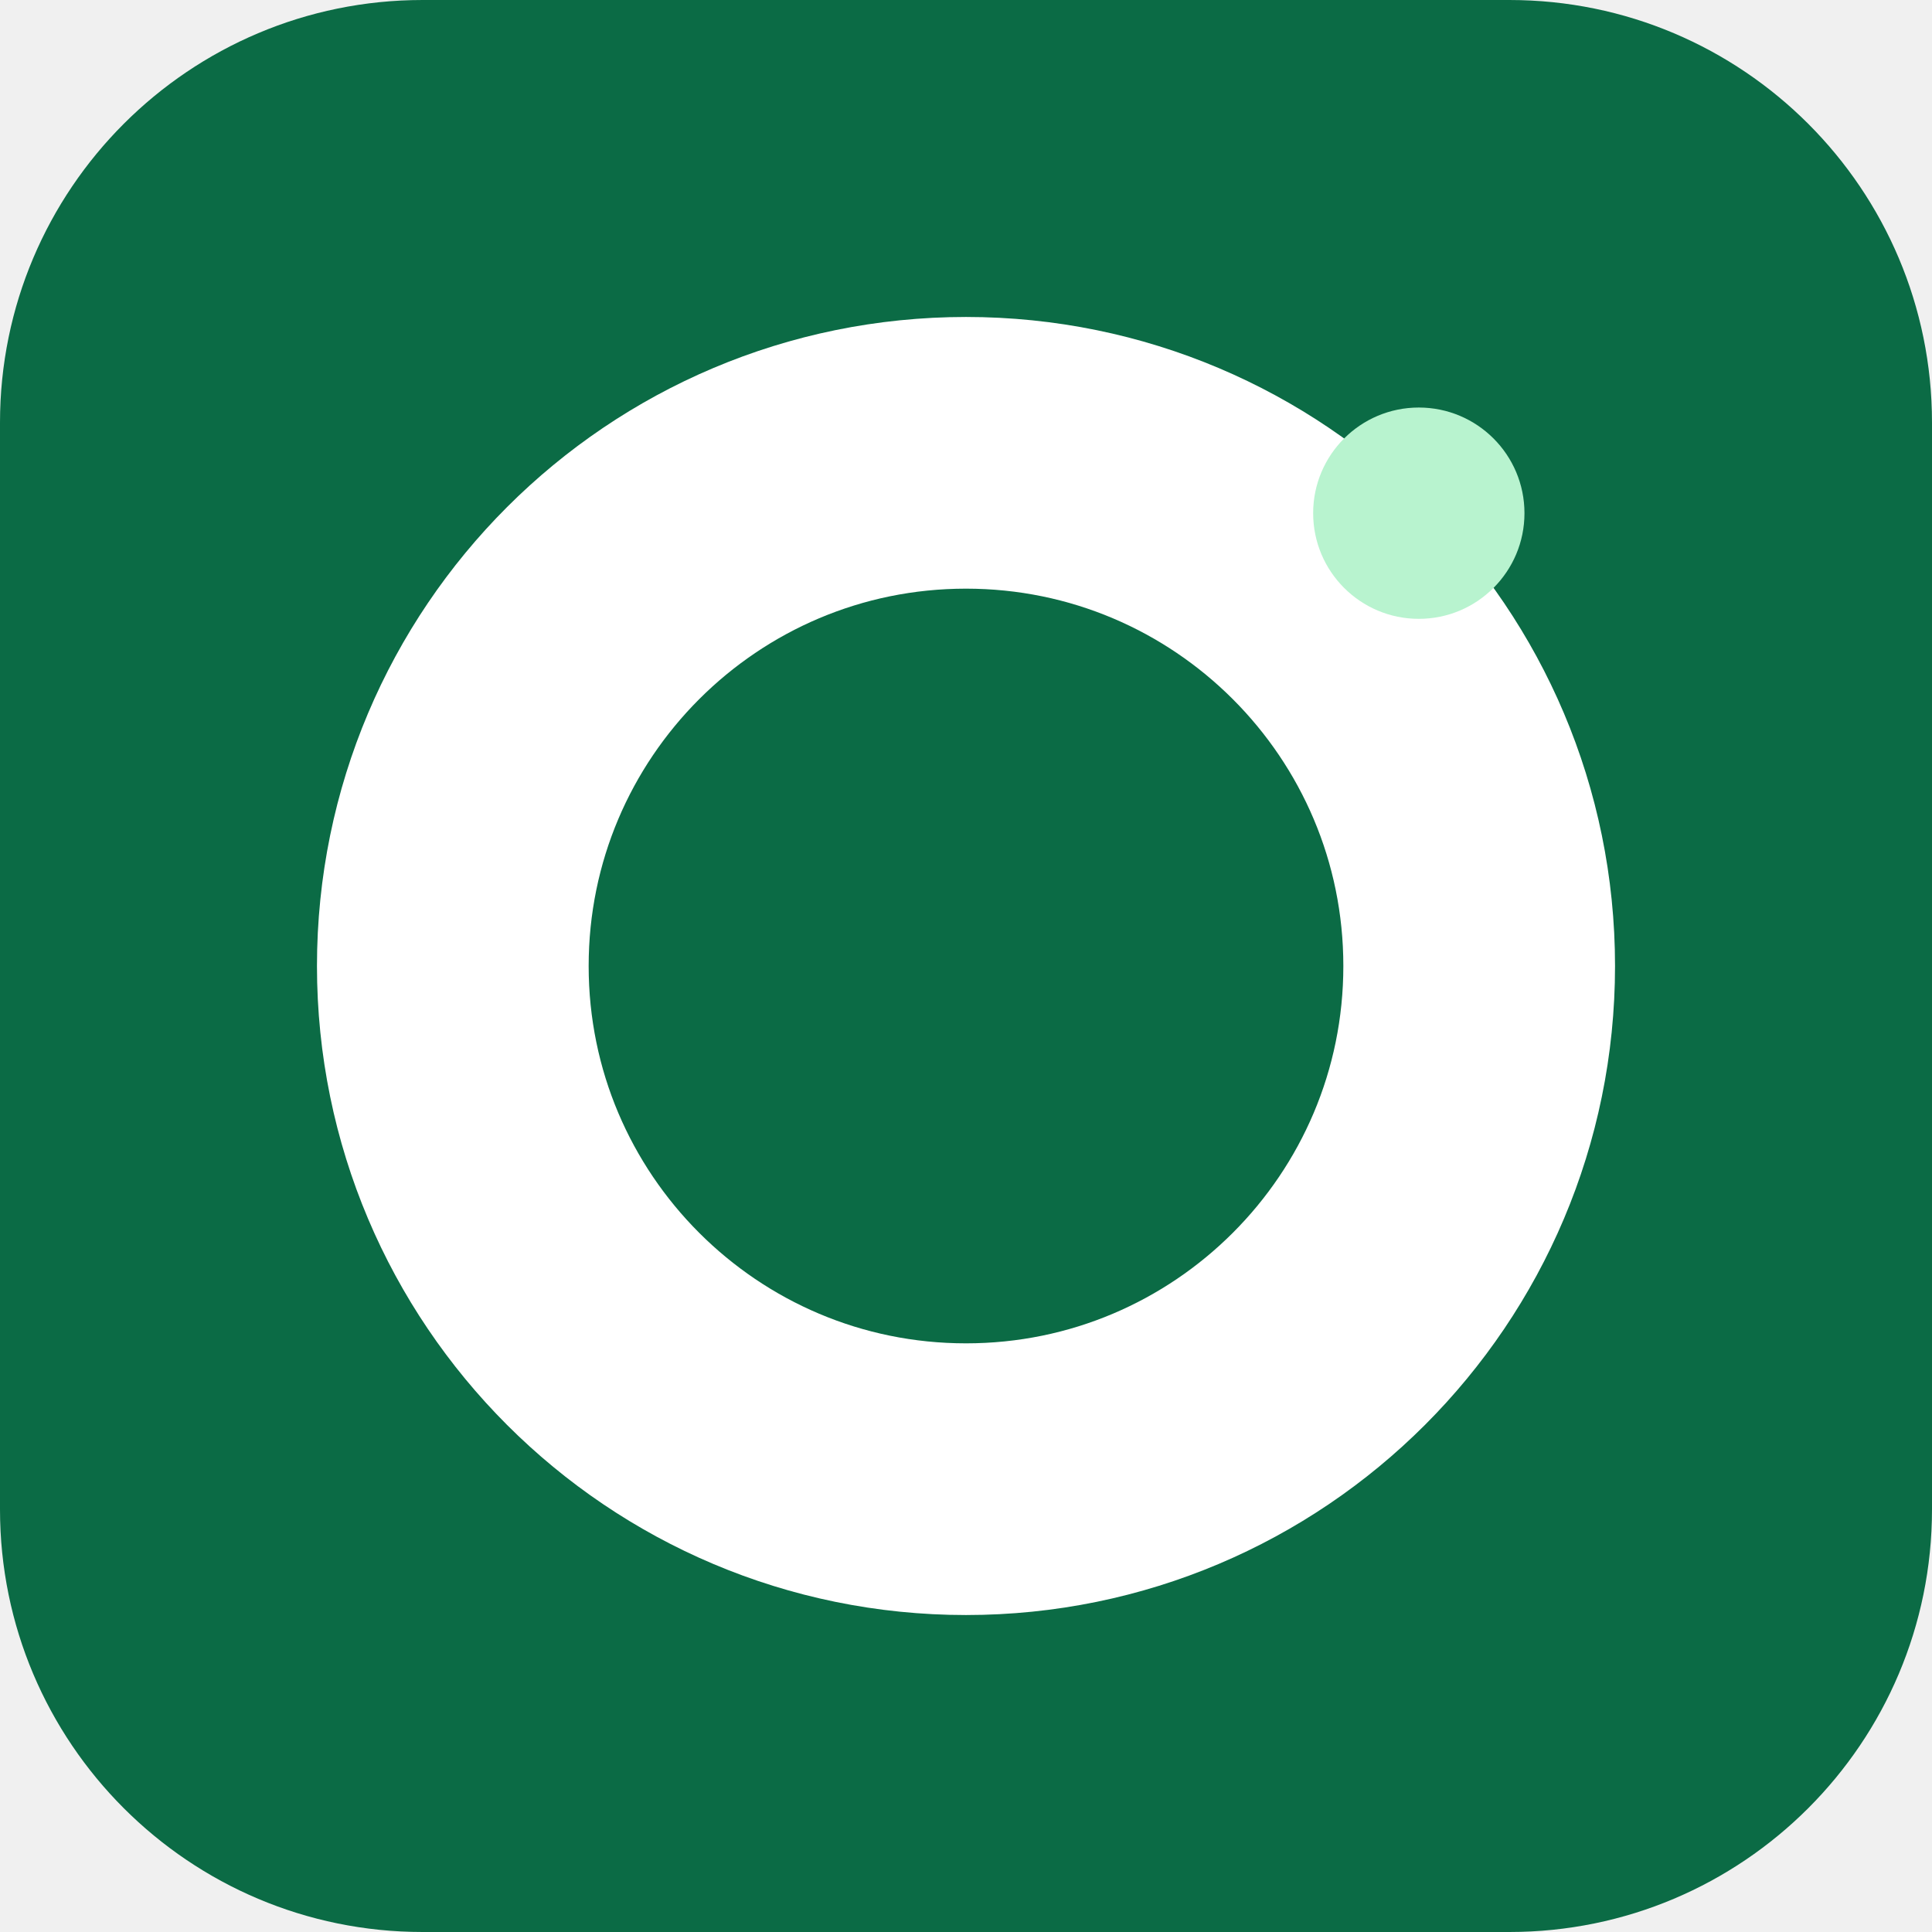
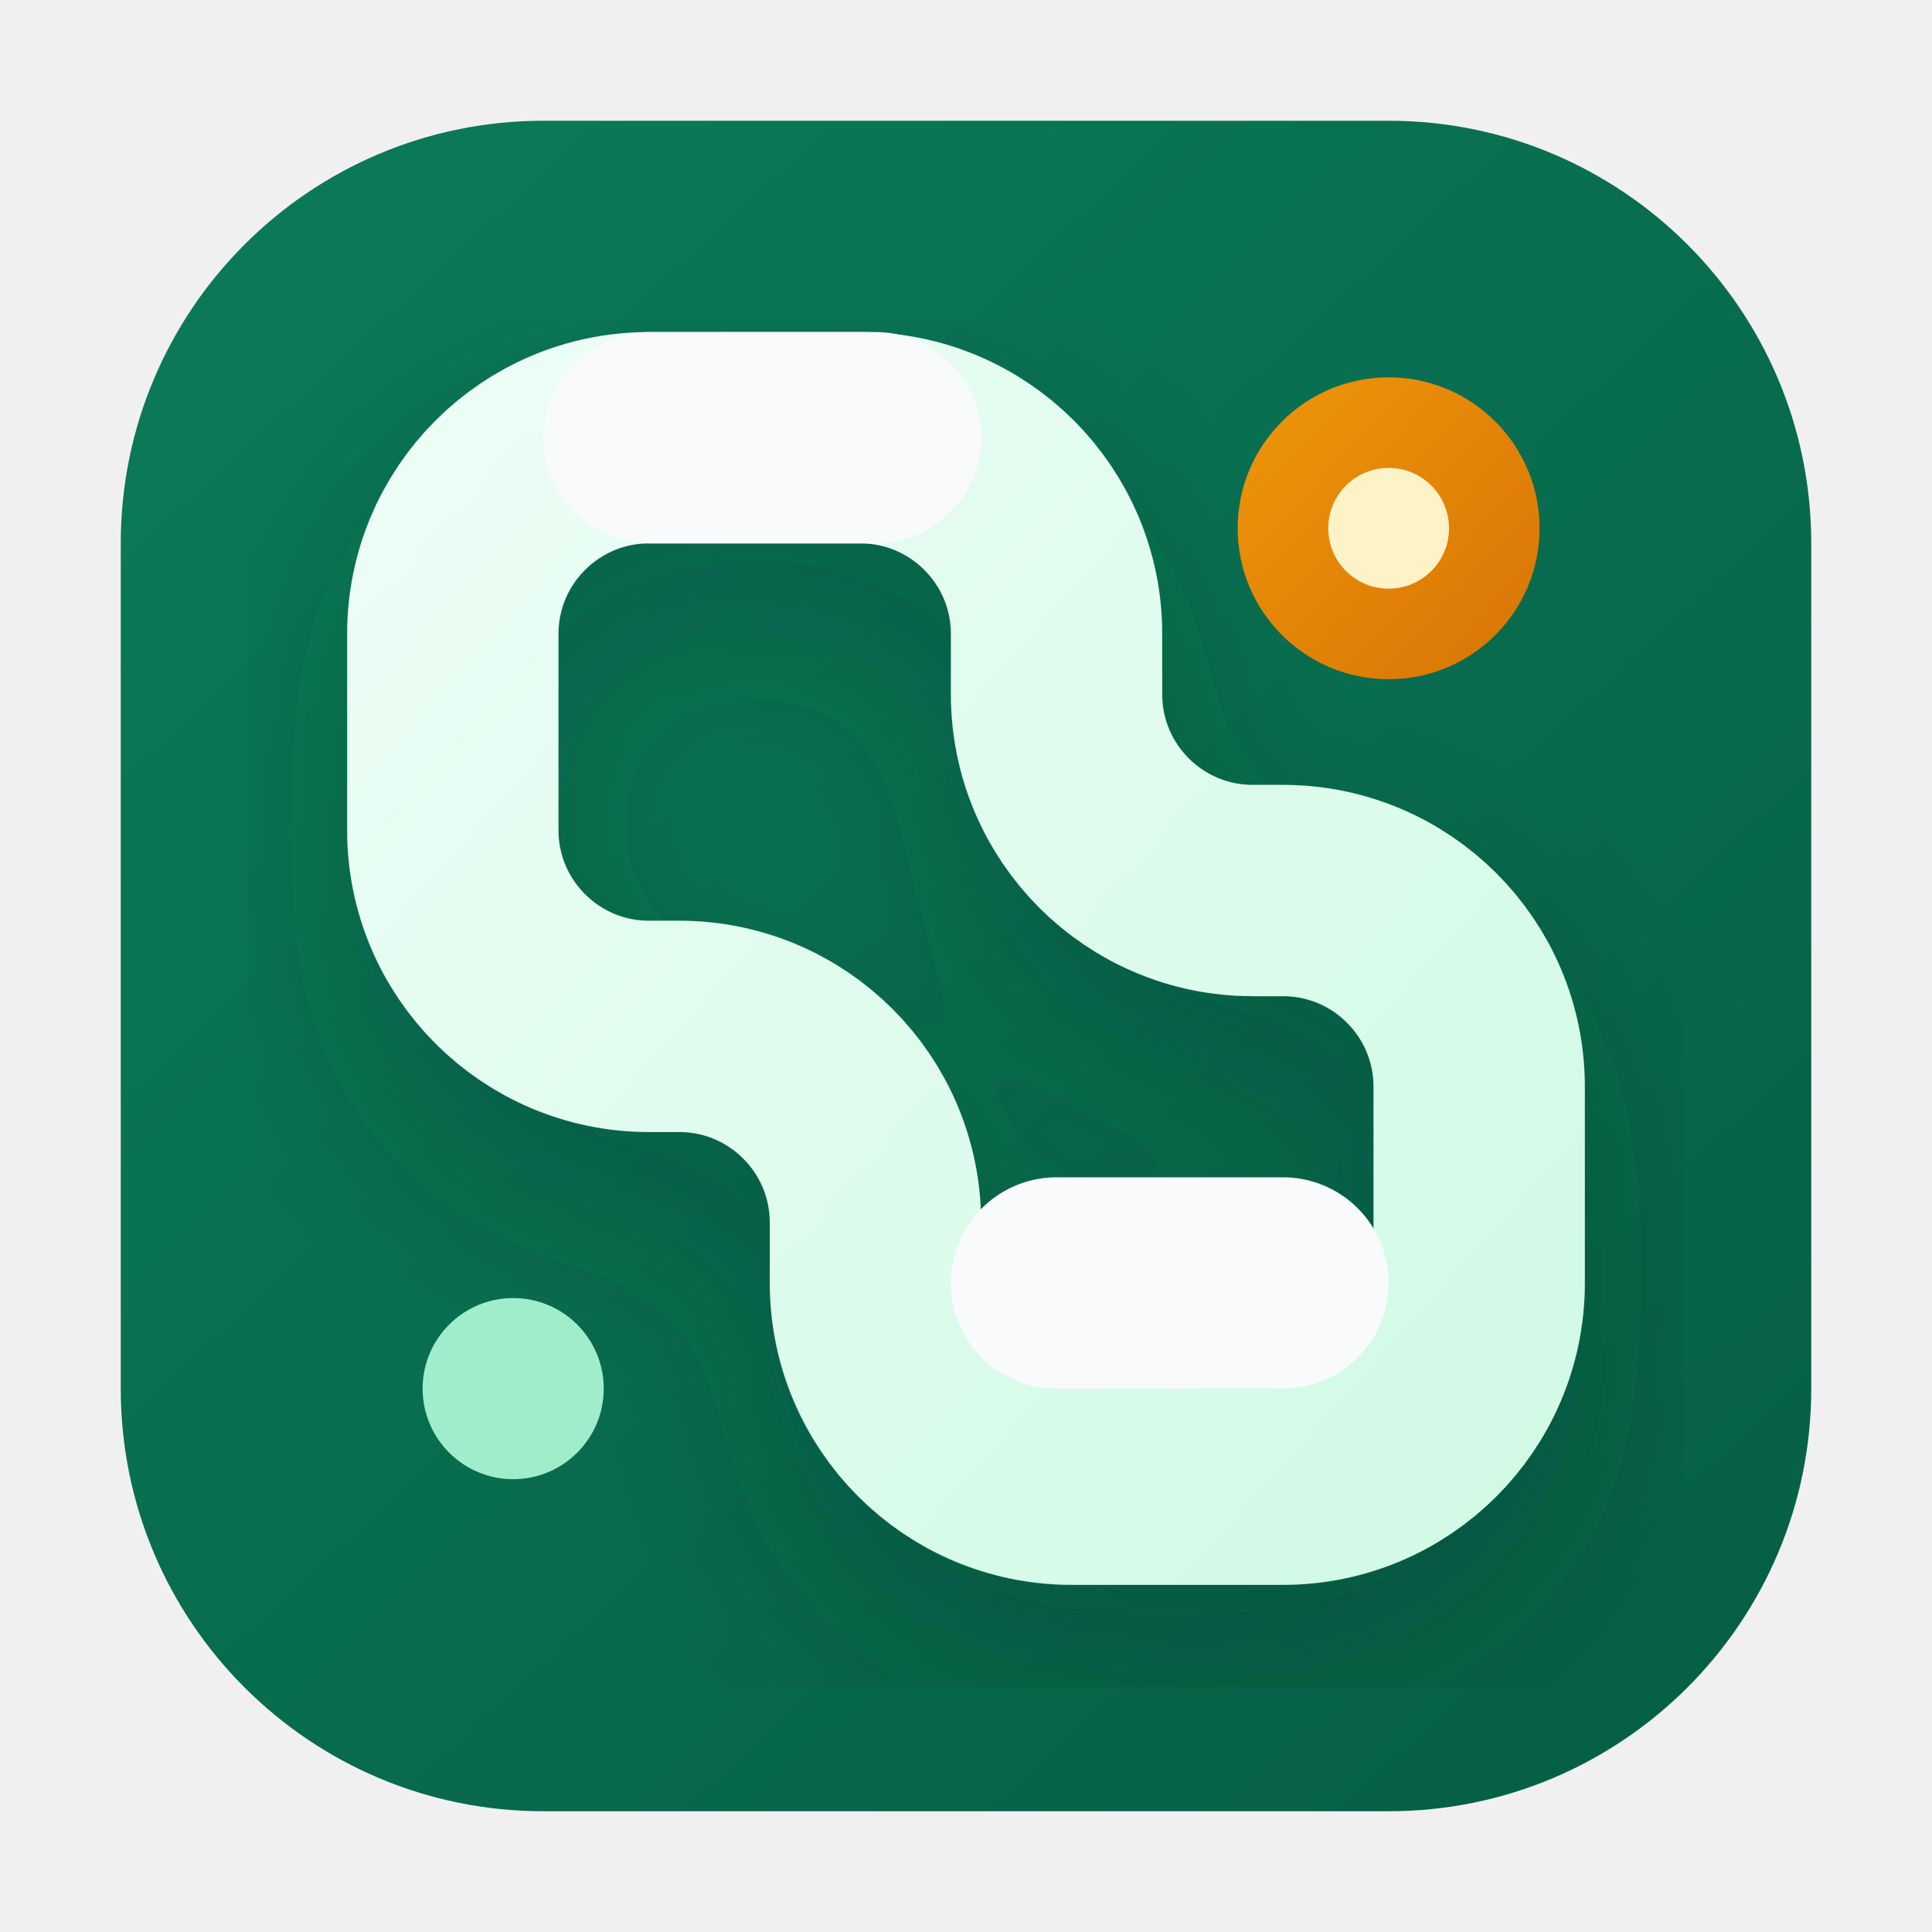
- <svg xmlns="http://www.w3.org/2000/svg" viewBox="0 0 128 128" role="img">
-   <rect width="128" height="128" rx="28" fill="#0B6B45" />
-   <circle cx="64" cy="64" r="34" fill="none" stroke="#FFFFFF" stroke-width="18" />
-   <circle cx="94" cy="34" r="7" fill="#B8F3CF" />
+ <svg xmlns="http://www.w3.org/2000/svg" viewBox="0 0 128 128" role="img" aria-label="OjaFlow logo">
+   <defs>
+     <linearGradient id="bg" x1="16" y1="12" x2="112" y2="116" gradientUnits="userSpaceOnUse">
+       <stop offset="0" stop-color="#0B7A59" />
+       <stop offset="1" stop-color="#065F46" />
+     </linearGradient>
+     <linearGradient id="flow" x1="26" y1="30" x2="102" y2="98" gradientUnits="userSpaceOnUse">
+       <stop offset="0" stop-color="#ECFDF5" />
+       <stop offset="1" stop-color="#D1FAE5" />
+     </linearGradient>
+     <linearGradient id="amber" x1="78" y1="20" x2="101" y2="42" gradientUnits="userSpaceOnUse">
+       <stop offset="0" stop-color="#F59E0B" />
+       <stop offset="1" stop-color="#D97706" />
+     </linearGradient>
+     <filter id="shadow" x="-20%" y="-20%" width="140%" height="140%">
+       <feDropShadow dx="0" dy="6" stdDeviation="6" flood-color="#022C22" flood-opacity="0.25" />
+     </filter>
+   </defs>
+   <rect x="8" y="8" width="112" height="112" rx="28" fill="url(#bg)" />
+   <g filter="url(#shadow)">
+     <path d="M30 42C30 34.82 35.82 29 43 29H57C64.18 29 70 34.82 70 42V46C70 53.18 75.82 59 83 59H85C92.18 59 98 64.82 98 72V85C98 92.18 92.18 98 85 98H71C63.82 98 58 92.18 58 85V81C58 73.82 52.18 68 45 68H43C35.82 68 30 62.18 30 55V42Z" fill="none" stroke="url(#flow)" stroke-width="14" stroke-linecap="round" stroke-linejoin="round" />
+     <path d="M43 29H58" stroke="#F8FAFC" stroke-width="14" stroke-linecap="round" />
+     <path d="M70 85H85" stroke="#F8FAFC" stroke-width="14" stroke-linecap="round" />
+   </g>
+   <circle cx="92" cy="35" r="10" fill="url(#amber)" />
+   <circle cx="92" cy="35" r="4" fill="#FEF3C7" />
+   <circle cx="34" cy="92" r="6" fill="#A7F3D0" opacity="0.95" />
</svg>
